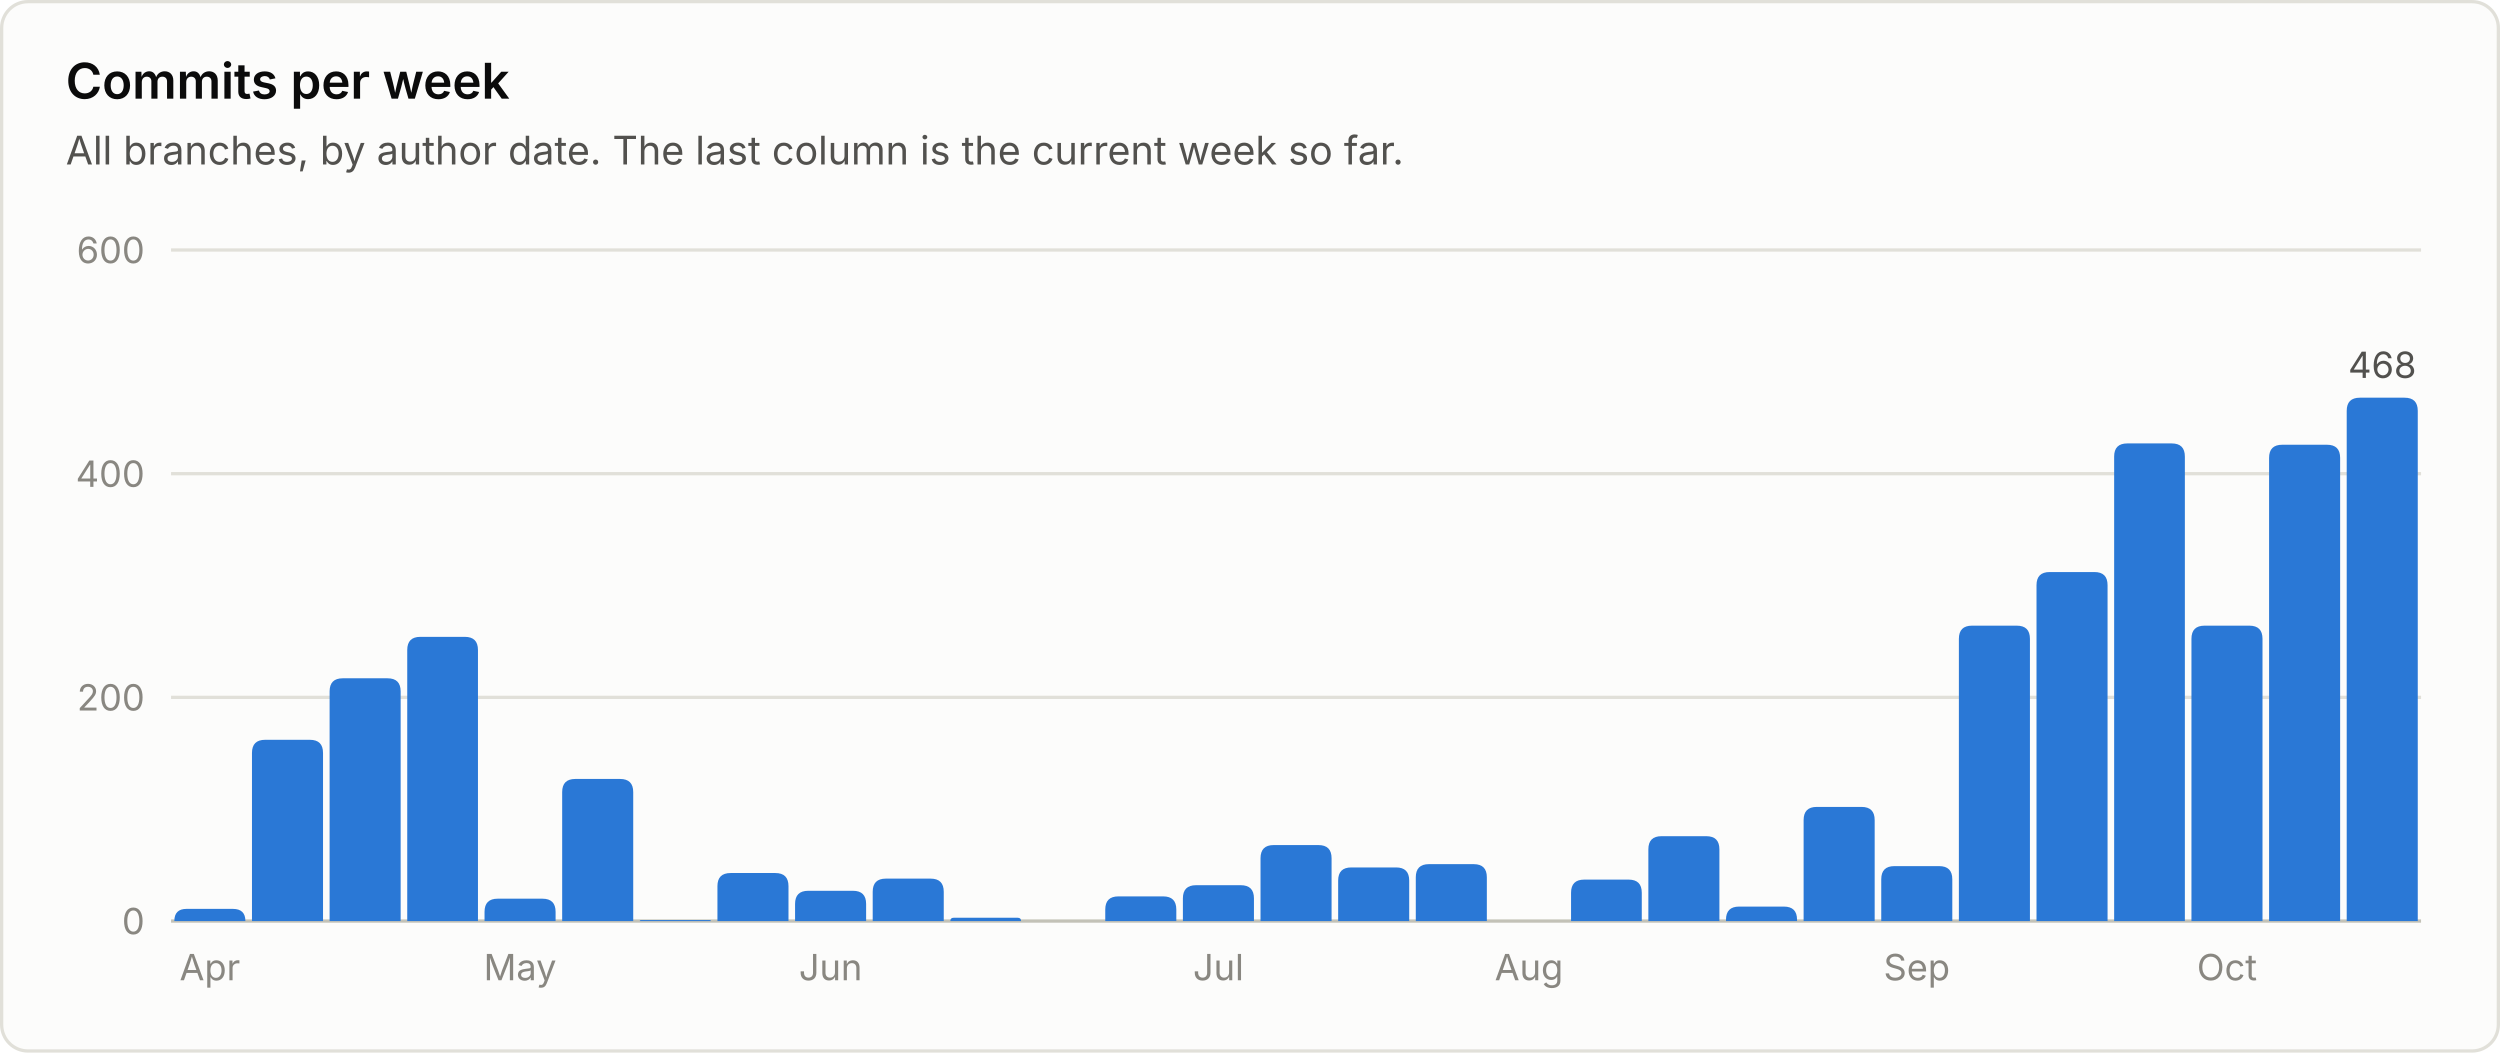
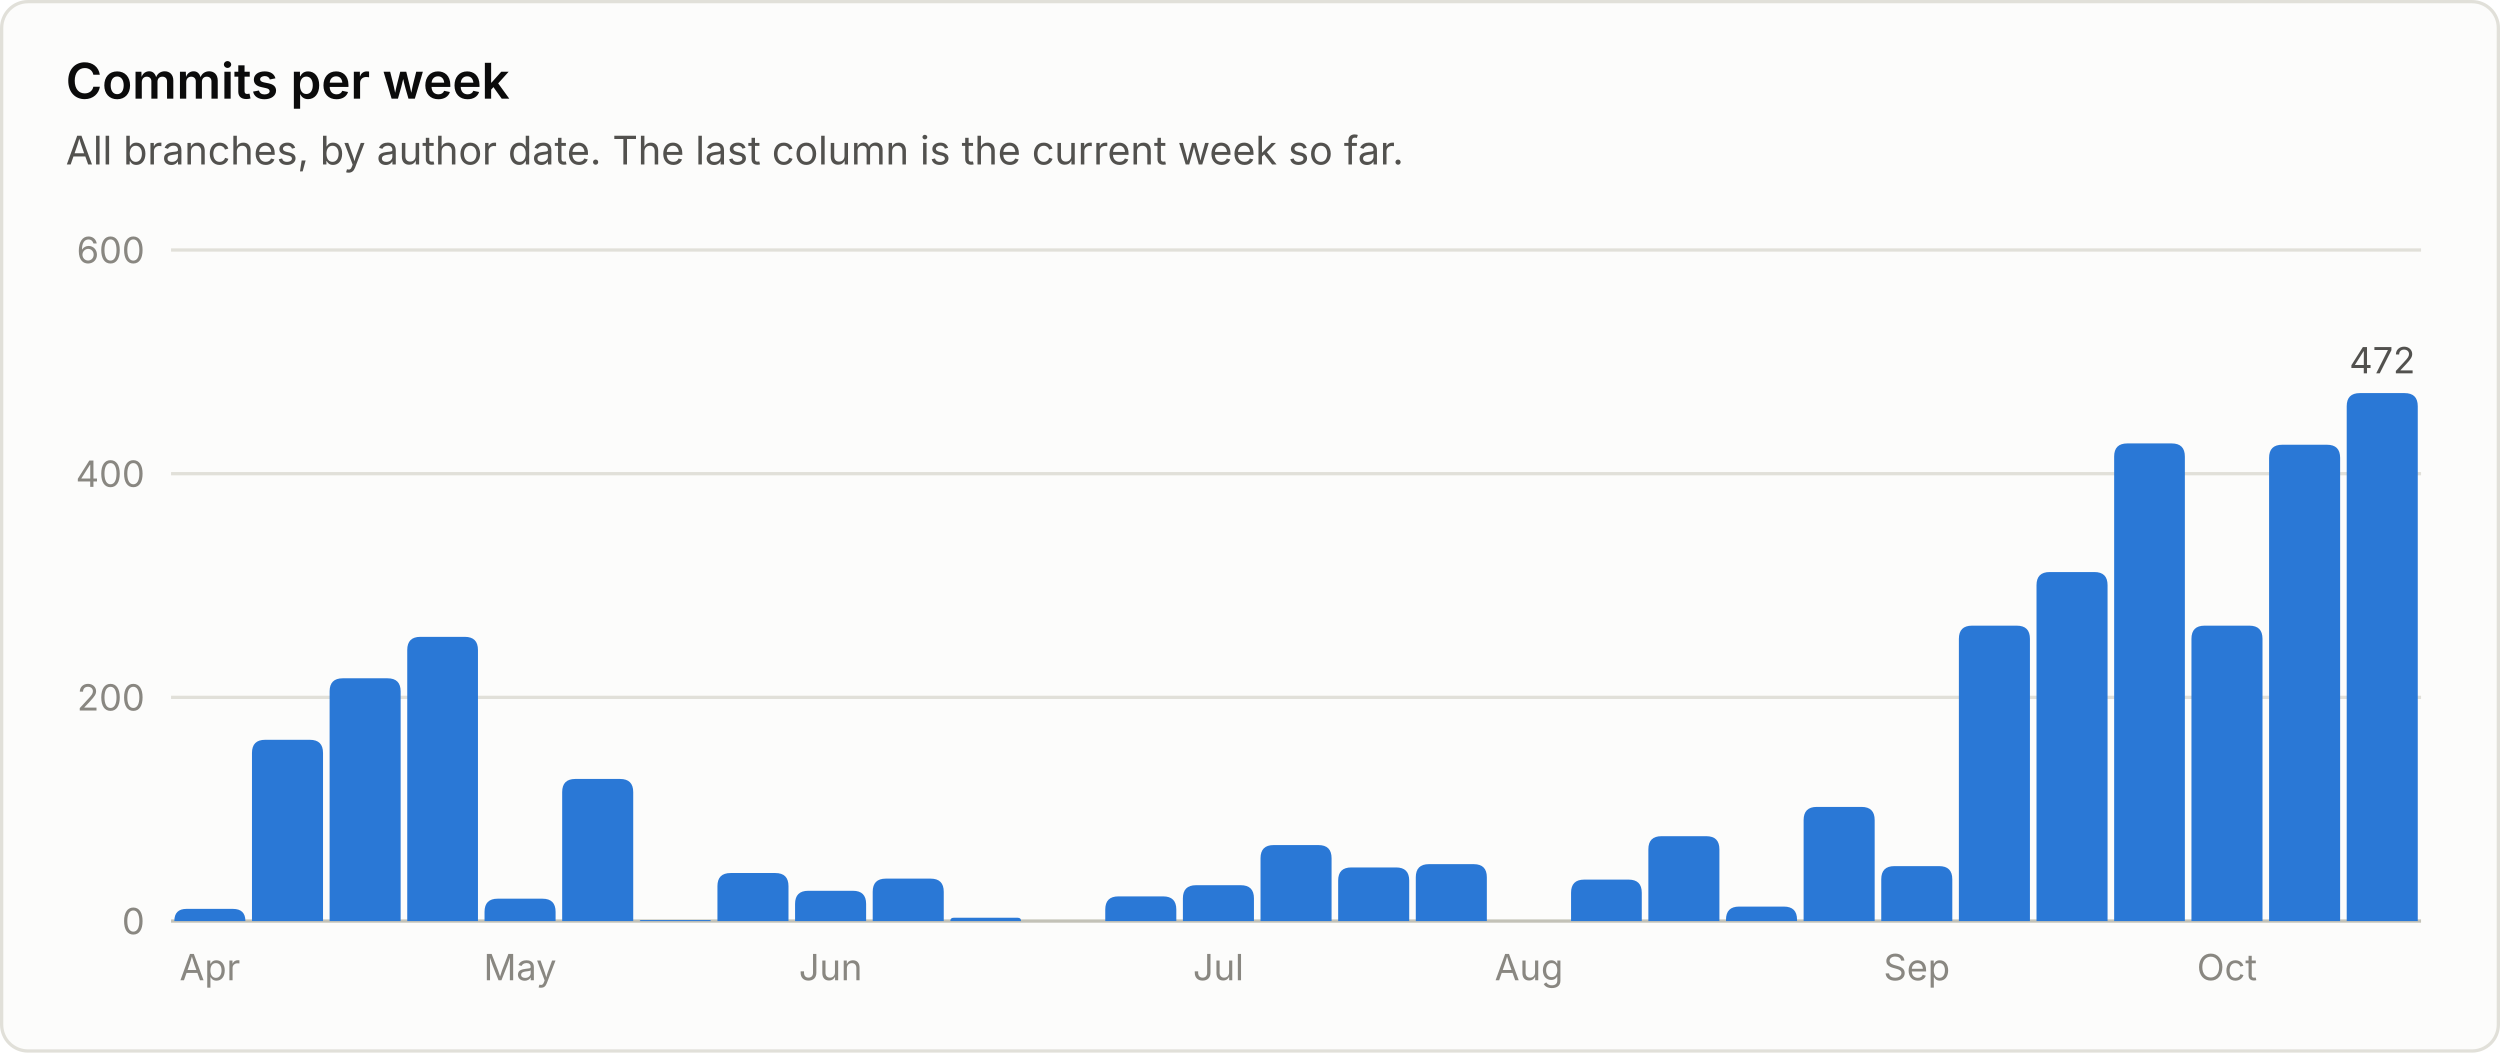
<svg xmlns="http://www.w3.org/2000/svg" viewBox="0 0 760 320" width="760" height="320" role="img" font-family="system-ui, -apple-system, 'Segoe UI', sans-serif">
  <rect x="0.5" y="0.5" width="759" height="319" rx="8" fill="#fcfcfb" stroke="#e1e0d9" />
  <text x="20.0" y="30.0" fill="#0b0b0b" font-size="15" font-weight="600" text-anchor="start">Commits per week</text>
  <text x="20.0" y="50.0" fill="#52514e" font-size="12" font-weight="400" text-anchor="start">All branches, by author date. The last column is the current week so far.</text>
  <line x1="52" y1="280.0" x2="736" y2="280.0" stroke="#c3c2b7" stroke-width="1" />
  <text x="44.0" y="284.0" fill="#898781" font-size="11" font-weight="400" text-anchor="end">0</text>
  <line x1="52" y1="212.0" x2="736" y2="212.0" stroke="#e1e0d9" stroke-width="1" />
  <text x="44.0" y="216.0" fill="#898781" font-size="11" font-weight="400" text-anchor="end">200</text>
  <line x1="52" y1="144.0" x2="736" y2="144.0" stroke="#e1e0d9" stroke-width="1" />
  <text x="44.0" y="148.0" fill="#898781" font-size="11" font-weight="400" text-anchor="end">400</text>
  <line x1="52" y1="76.0" x2="736" y2="76.0" stroke="#e1e0d9" stroke-width="1" />
  <text x="44.0" y="80.0" fill="#898781" font-size="11" font-weight="400" text-anchor="end">600</text>
  <path d="M53.0 280.0 V280.0 Q53.0 276.3 56.7 276.3 H70.8 Q74.6 276.3 74.6 280.0 V280.0 Z" fill="#2a78d6" />
  <text x="63.8" y="298.0" fill="#898781" font-size="11" font-weight="400" text-anchor="middle">Apr</text>
  <path d="M76.6 280.0 V228.9 Q76.6 224.9 80.6 224.9 H94.2 Q98.2 224.9 98.2 228.9 V280.0 Z" fill="#2a78d6" />
  <path d="M100.2 280.0 V210.2 Q100.2 206.2 104.2 206.2 H117.8 Q121.8 206.2 121.8 210.2 V280.0 Z" fill="#2a78d6" />
  <path d="M123.8 280.0 V197.6 Q123.8 193.6 127.8 193.6 H141.3 Q145.3 193.6 145.3 197.6 V280.0 Z" fill="#2a78d6" />
  <path d="M147.3 280.0 V277.2 Q147.3 273.2 151.3 273.2 H164.9 Q168.9 273.2 168.9 277.2 V280.0 Z" fill="#2a78d6" />
  <text x="158.1" y="298.0" fill="#898781" font-size="11" font-weight="400" text-anchor="middle">May</text>
  <path d="M170.9 280.0 V240.8 Q170.9 236.8 174.9 236.8 H188.5 Q192.5 236.8 192.5 240.8 V280.0 Z" fill="#2a78d6" />
  <path d="M194.5 280.0 V280.0 Q194.5 279.7 194.9 279.7 H215.8 Q216.1 279.7 216.1 280.0 V280.0 Z" fill="#2a78d6" />
  <path d="M218.1 280.0 V269.4 Q218.1 265.4 222.1 265.4 H235.7 Q239.7 265.4 239.7 269.4 V280.0 Z" fill="#2a78d6" />
  <path d="M241.7 280.0 V274.8 Q241.7 270.8 245.7 270.8 H259.3 Q263.3 270.8 263.3 274.8 V280.0 Z" fill="#2a78d6" />
  <text x="252.5" y="298.0" fill="#898781" font-size="11" font-weight="400" text-anchor="middle">Jun</text>
  <path d="M265.3 280.0 V271.1 Q265.3 267.1 269.3 267.1 H282.9 Q286.9 267.1 286.9 271.1 V280.0 Z" fill="#2a78d6" />
  <path d="M288.9 280.0 V280.0 Q288.9 279.0 289.9 279.0 H309.4 Q310.4 279.0 310.4 280.0 V280.0 Z" fill="#2a78d6" />
  <path d="M336.0 280.0 V276.5 Q336.0 272.5 340.0 272.5 H353.6 Q357.6 272.5 357.6 276.5 V280.0 Z" fill="#2a78d6" />
  <path d="M359.6 280.0 V273.1 Q359.6 269.1 363.6 269.1 H377.2 Q381.2 269.1 381.2 273.1 V280.0 Z" fill="#2a78d6" />
  <text x="370.4" y="298.0" fill="#898781" font-size="11" font-weight="400" text-anchor="middle">Jul</text>
  <path d="M383.2 280.0 V260.9 Q383.2 256.9 387.2 256.9 H400.8 Q404.8 256.9 404.8 260.9 V280.0 Z" fill="#2a78d6" />
  <path d="M406.8 280.0 V267.7 Q406.8 263.7 410.8 263.7 H424.4 Q428.4 263.7 428.4 267.7 V280.0 Z" fill="#2a78d6" />
  <path d="M430.4 280.0 V266.7 Q430.4 262.7 434.4 262.7 H448.0 Q452.0 262.7 452.0 266.7 V280.0 Z" fill="#2a78d6" />
  <text x="464.8" y="298.0" fill="#898781" font-size="11" font-weight="400" text-anchor="middle">Aug</text>
  <path d="M477.6 280.0 V271.4 Q477.6 267.4 481.6 267.4 H495.1 Q499.1 267.4 499.1 271.4 V280.0 Z" fill="#2a78d6" />
  <path d="M501.1 280.0 V258.2 Q501.1 254.2 505.1 254.2 H518.7 Q522.7 254.2 522.7 258.2 V280.0 Z" fill="#2a78d6" />
  <path d="M524.7 280.0 V279.6 Q524.7 275.6 528.7 275.6 H542.3 Q546.3 275.6 546.3 279.6 V280.0 Z" fill="#2a78d6" />
  <path d="M548.3 280.0 V249.3 Q548.3 245.3 552.3 245.3 H565.9 Q569.9 245.3 569.9 249.3 V280.0 Z" fill="#2a78d6" />
  <path d="M571.9 280.0 V267.3 Q571.9 263.3 575.9 263.3 H589.5 Q593.5 263.3 593.5 267.3 V280.0 Z" fill="#2a78d6" />
  <text x="582.7" y="298.0" fill="#898781" font-size="11" font-weight="400" text-anchor="middle">Sep</text>
  <path d="M595.5 280.0 V194.2 Q595.5 190.2 599.5 190.2 H613.1 Q617.1 190.2 617.1 194.2 V280.0 Z" fill="#2a78d6" />
  <path d="M619.1 280.0 V177.9 Q619.1 173.9 623.1 173.9 H636.7 Q640.7 173.9 640.7 177.9 V280.0 Z" fill="#2a78d6" />
  <path d="M642.7 280.0 V138.8 Q642.7 134.8 646.7 134.8 H660.2 Q664.2 134.8 664.2 138.8 V280.0 Z" fill="#2a78d6" />
  <path d="M666.2 280.0 V194.2 Q666.2 190.2 670.2 190.2 H683.8 Q687.8 190.2 687.8 194.2 V280.0 Z" fill="#2a78d6" />
  <text x="677.0" y="298.0" fill="#898781" font-size="11" font-weight="400" text-anchor="middle">Oct</text>
  <path d="M689.8 280.0 V139.2 Q689.8 135.2 693.8 135.2 H707.4 Q711.4 135.2 711.4 139.2 V280.0 Z" fill="#2a78d6" />
-   <path d="M713.4 280.0 V124.9 Q713.4 120.9 717.4 120.9 H731.0 Q735.0 120.9 735.0 124.9 V280.0 Z" fill="#2a78d6" />
-   <text x="724.2" y="114.9" fill="#52514e" font-size="11" font-weight="400" text-anchor="middle">468</text>
+   <path d="M713.4 280.0 V123.5 Q713.4 119.5 717.4 119.5 H731.0 Q735.0 119.5 735.0 123.5 V280.0 Z" fill="#2a78d6" />
+   <text x="724.2" y="113.5" fill="#52514e" font-size="11" font-weight="400" text-anchor="middle">472</text>
</svg>
